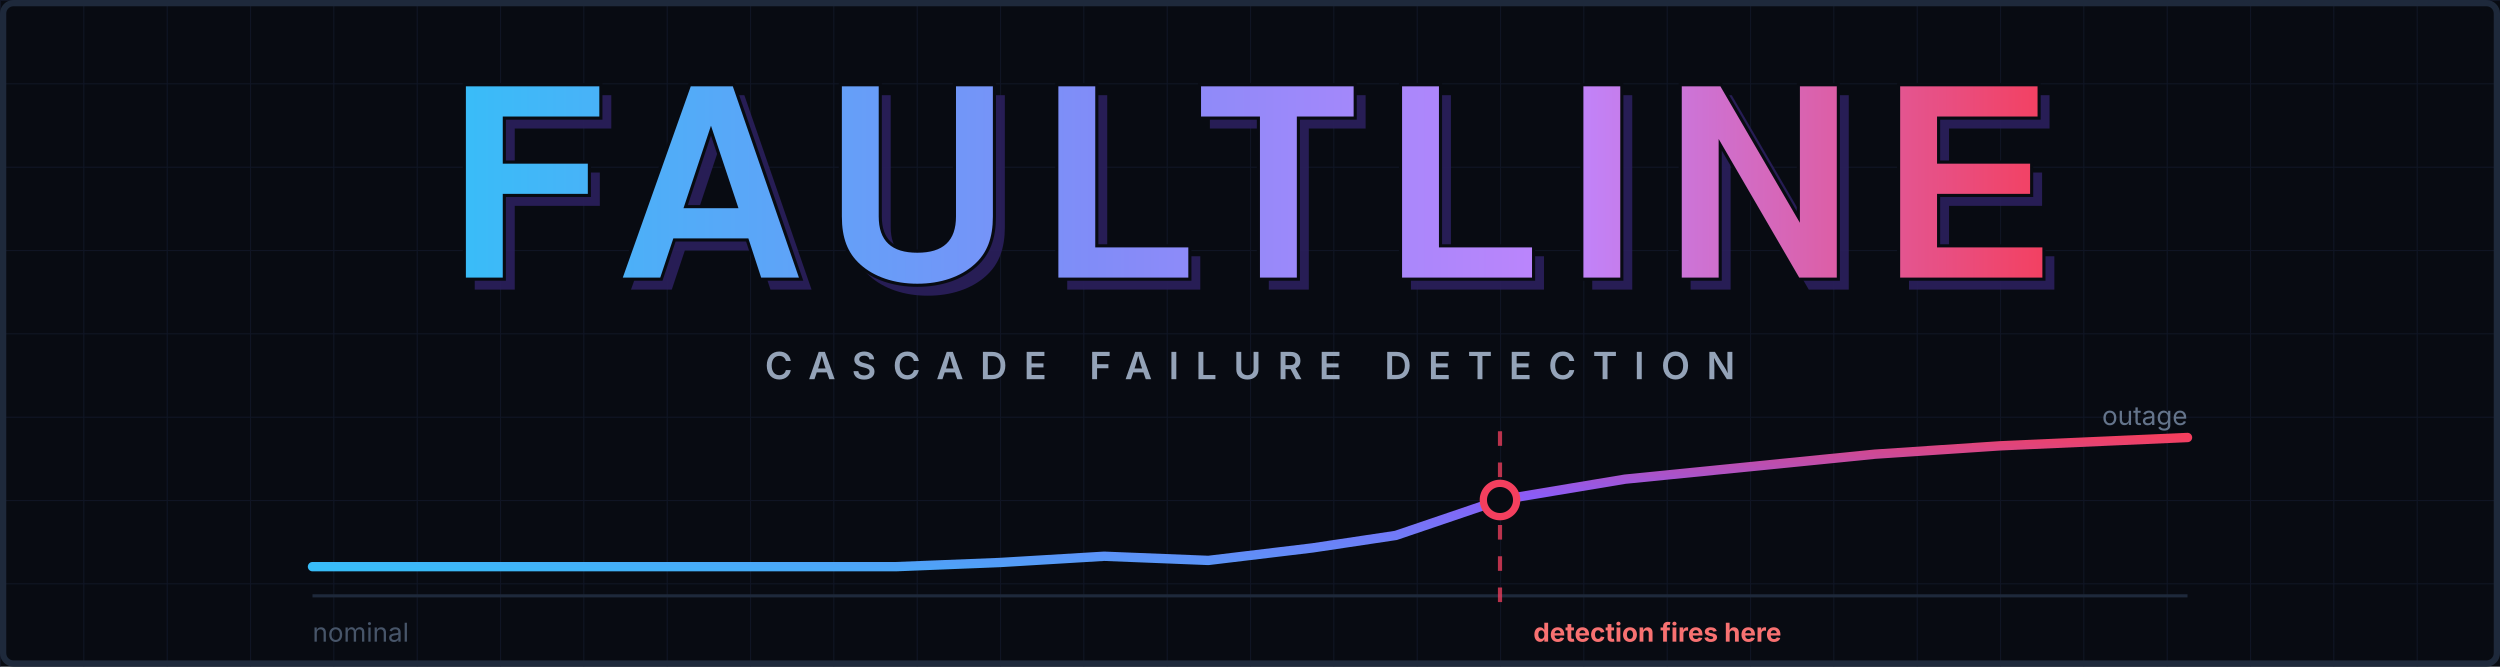
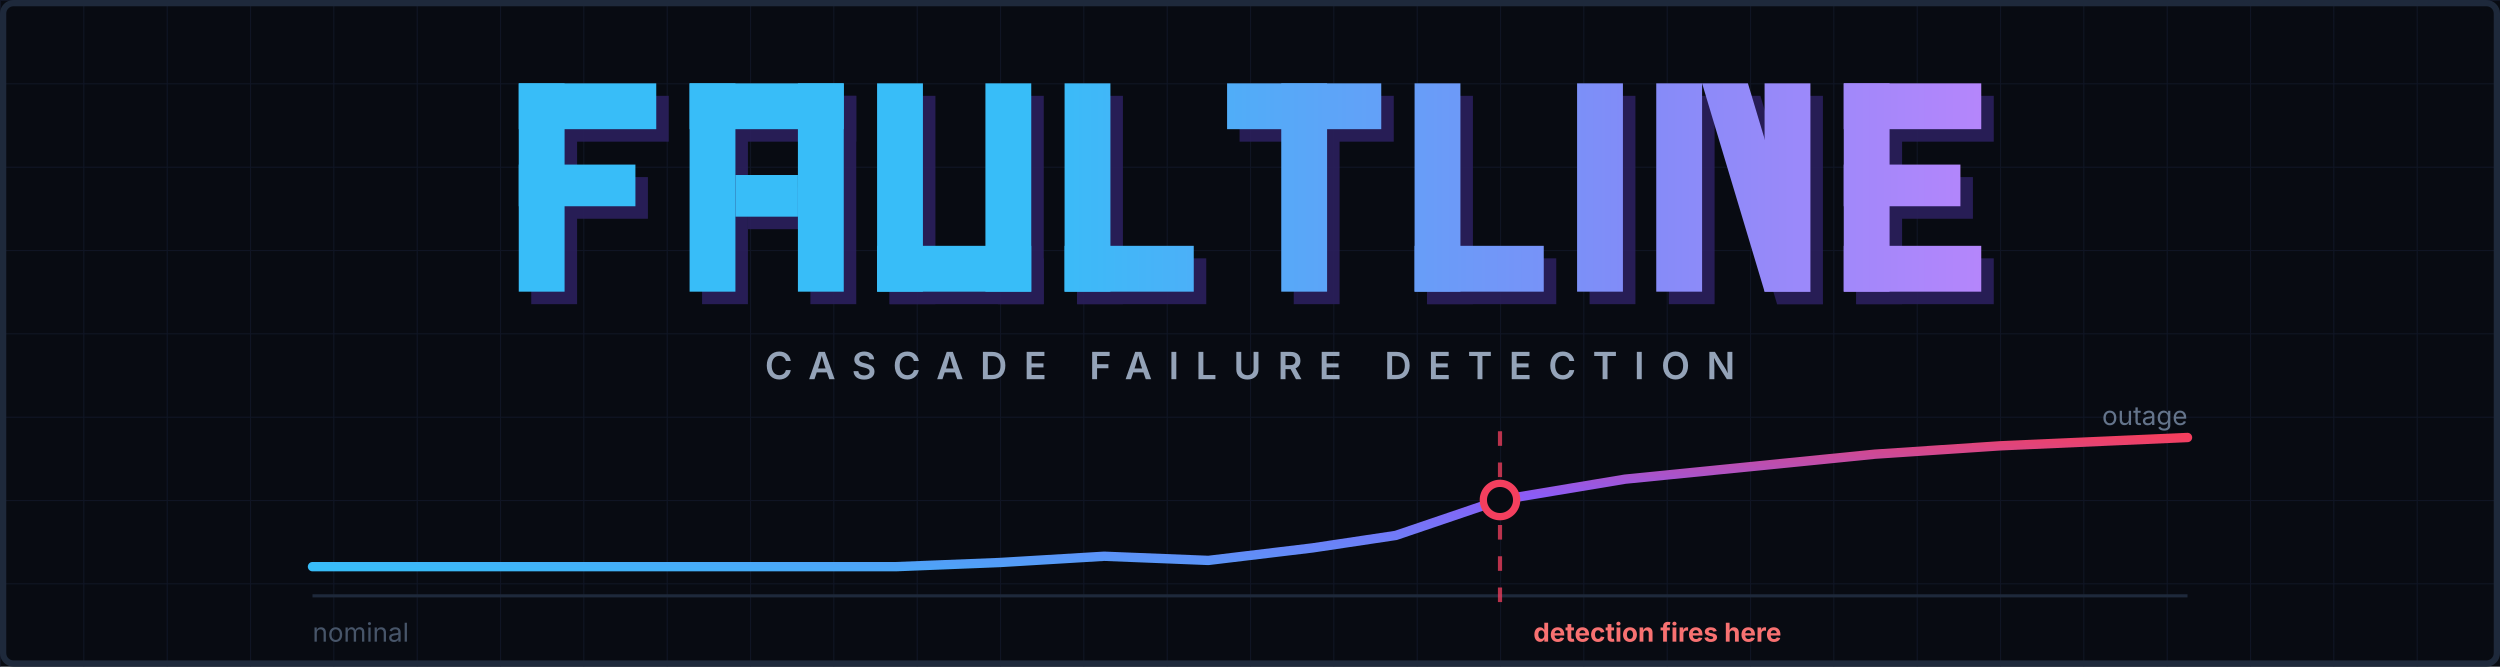
<svg xmlns="http://www.w3.org/2000/svg" width="1200" height="320" viewBox="0 0 1200 320" role="img" aria-label="FAULTLINE — cascade failure detection">
  <defs>
-     <linearGradient id="b-word" x1="0" y1="0" x2="1" y2="0">
+     <linearGradient id="b-word" gradientUnits="userSpaceOnUse" x1="249" y1="0" x2="951" y2="0">
      <stop offset="0%" stop-color="#38BDF8" />
      <stop offset="40%" stop-color="#818CF8" />
      <stop offset="70%" stop-color="#C084FC" />
      <stop offset="100%" stop-color="#F43F5E" />
    </linearGradient>
    <linearGradient id="b-line" x1="0" y1="1" x2="1" y2="0">
      <stop offset="0%" stop-color="#38BDF8" />
      <stop offset="60%" stop-color="#8B5CF6" />
      <stop offset="100%" stop-color="#F43F5E" />
    </linearGradient>
    <pattern id="b-grid" width="40" height="40" patternUnits="userSpaceOnUse">
      <path d="M40 0 H0 V40" fill="none" stroke="#151E33" stroke-width="1" />
    </pattern>
  </defs>
  <rect width="1200" height="320" fill="#080B12" />
  <rect width="1200" height="320" fill="url(#b-grid)" opacity="0.55" />
  <rect x="1.5" y="1.5" width="1197" height="317" rx="5" fill="none" stroke="#1E293B" stroke-width="3" />
-   <g font-family="Impact, 'Arial Black', 'Segoe UI', Helvetica, sans-serif" font-size="128" font-weight="900" letter-spacing="11">
-     <text x="605" y="139" text-anchor="middle" fill="#2A1F5C" opacity="0.9">FAULTLINE</text>
-     <text x="600" y="134" text-anchor="middle" fill="url(#b-word)" stroke="#080B12" stroke-width="1.5">FAULTLINE</text>
+   <g transform="translate(255 46)" fill="#2A1F5C" opacity="0.9">
+     <rect x="0" y="0" width="22" height="100" />
+     <rect x="0" y="0" width="66" height="22" />
+     <rect x="0" y="39" width="56" height="20" />
+     <rect x="82" y="0" width="22" height="100" />
+     <rect x="134" y="0" width="22" height="100" />
+     <rect x="82" y="0" width="74" height="22" />
+     <rect x="104" y="44" width="30" height="20" />
+     <rect x="172" y="0" width="22" height="100" />
+     <rect x="224" y="0" width="22" height="100" />
+     <rect x="172" y="78" width="74" height="22" />
+     <rect x="262" y="0" width="22" height="100" />
+     <rect x="262" y="78" width="62" height="22" />
+     <rect x="340" y="0" width="74" height="22" />
+     <rect x="366" y="0" width="22" height="100" />
+     <rect x="430" y="0" width="22" height="100" />
+     <rect x="430" y="78" width="62" height="22" />
+     <rect x="508" y="0" width="22" height="100" />
+     <rect x="546" y="0" width="22" height="100" />
+     <rect x="598" y="0" width="22" height="100" />
+     <polygon points="568,0 590,0 620,100 598,100" />
+     <rect x="636" y="0" width="22" height="100" />
+     <rect x="636" y="0" width="66" height="22" />
+     <rect x="636" y="39" width="56" height="20" />
+     <rect x="636" y="78" width="66" height="22" />
+   </g>
+   <g transform="translate(249 40)" fill="url(#b-word)">
+     <rect x="0" y="0" width="22" height="100" />
+     <rect x="0" y="0" width="66" height="22" />
+     <rect x="0" y="39" width="56" height="20" />
+     <rect x="82" y="0" width="22" height="100" />
+     <rect x="134" y="0" width="22" height="100" />
+     <rect x="82" y="0" width="74" height="22" />
+     <rect x="104" y="44" width="30" height="20" />
+     <rect x="172" y="0" width="22" height="100" />
+     <rect x="224" y="0" width="22" height="100" />
+     <rect x="172" y="78" width="74" height="22" />
+     <rect x="262" y="0" width="22" height="100" />
+     <rect x="262" y="78" width="62" height="22" />
+     <rect x="340" y="0" width="74" height="22" />
+     <rect x="366" y="0" width="22" height="100" />
+     <rect x="430" y="0" width="22" height="100" />
+     <rect x="430" y="78" width="62" height="22" />
+     <rect x="508" y="0" width="22" height="100" />
+     <rect x="546" y="0" width="22" height="100" />
+     <rect x="598" y="0" width="22" height="100" />
+     <polygon points="568,0 590,0 620,100 598,100" />
+     <rect x="636" y="0" width="22" height="100" />
+     <rect x="636" y="0" width="66" height="22" />
+     <rect x="636" y="39" width="56" height="20" />
+     <rect x="636" y="78" width="66" height="22" />
  </g>
  <text x="600" y="182" text-anchor="middle" font-family="'Segoe UI', Inter, Helvetica, Arial, sans-serif" font-size="18" font-weight="600" letter-spacing="8" fill="#94A3B8">
    CASCADE FAILURE DETECTION
  </text>
  <g>
    <line x1="150" y1="286" x2="1050" y2="286" stroke="#1E293B" stroke-width="1.5" />
    <path d="M150 272 H430 L480 270 L530 267 L580 269 L630 263 L670 257 L720 240 L780 230 L840 224 L900 218 L960 214 L1050 210" fill="none" stroke="url(#b-line)" stroke-width="4.5" stroke-linecap="round" stroke-linejoin="round" />
    <line x1="720" y1="207" x2="720" y2="292" stroke="#F43F5E" stroke-width="2" stroke-dasharray="7 8" opacity="0.75" />
    <circle cx="720" cy="240" r="8" fill="#080B12" stroke="#F43F5E" stroke-width="3.5" />
    <g font-family="'Segoe UI', Inter, Helvetica, Arial, sans-serif" font-size="12.5">
      <text x="150" y="308" fill="#475569">nominal</text>
      <text x="736" y="308" font-weight="700" fill="#F87171">detection fires here</text>
      <text x="1050" y="204" text-anchor="end" fill="#64748B">outage</text>
    </g>
  </g>
</svg>
